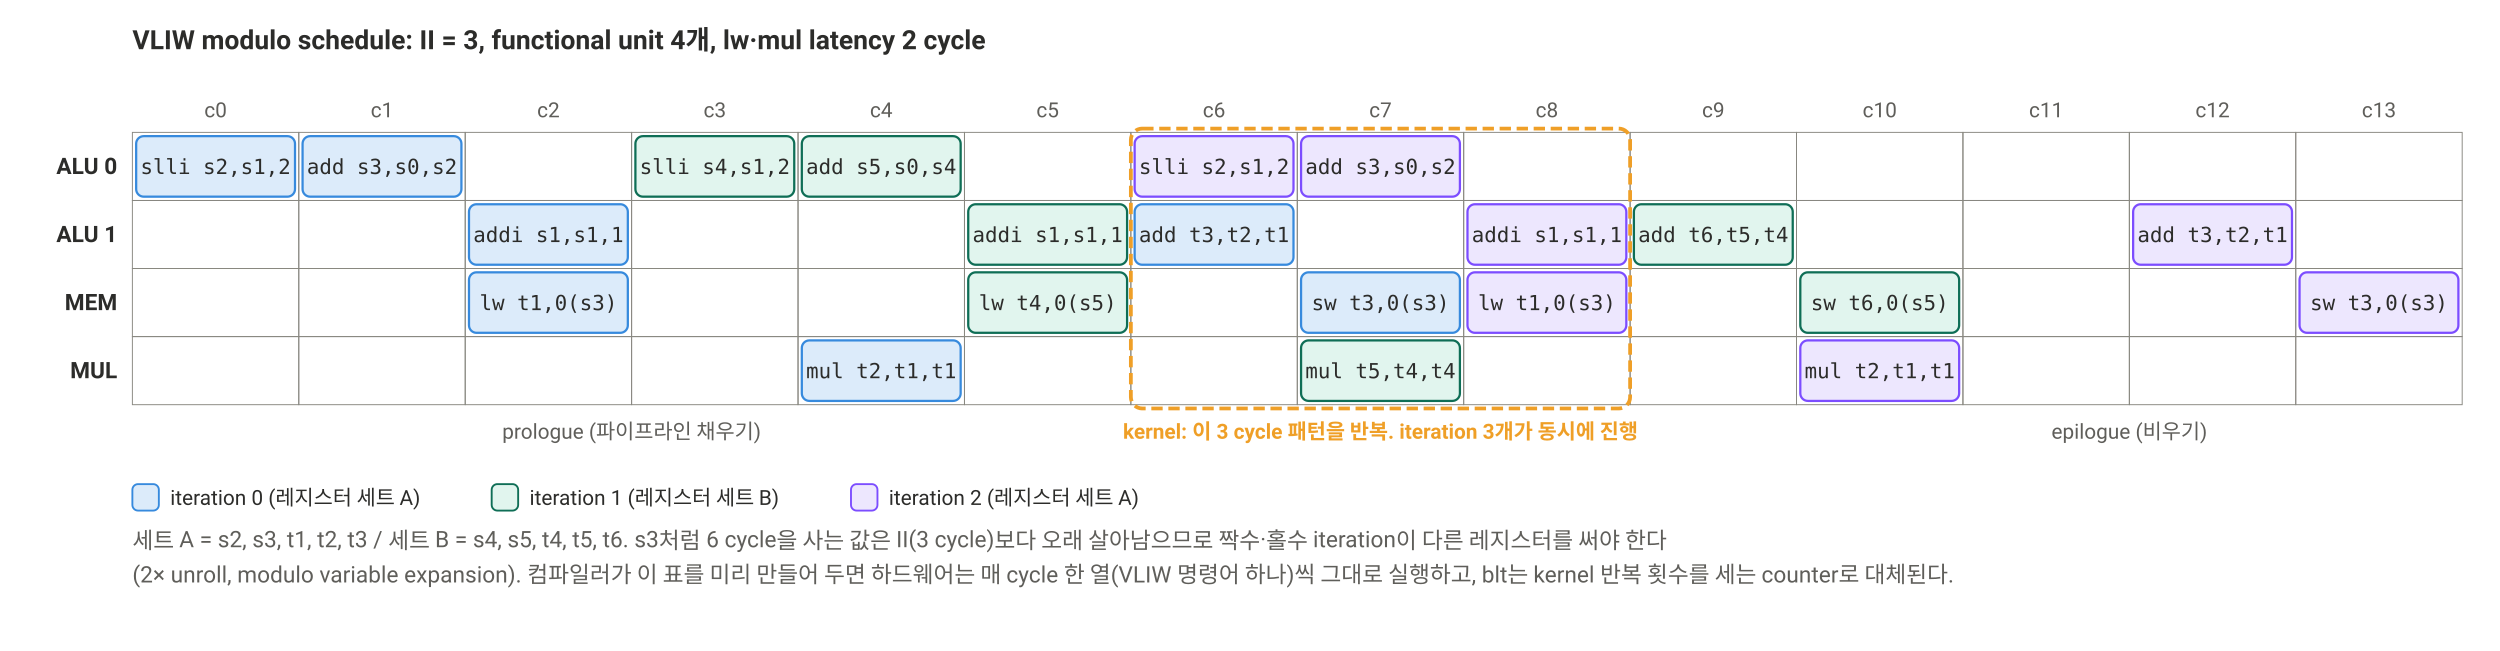
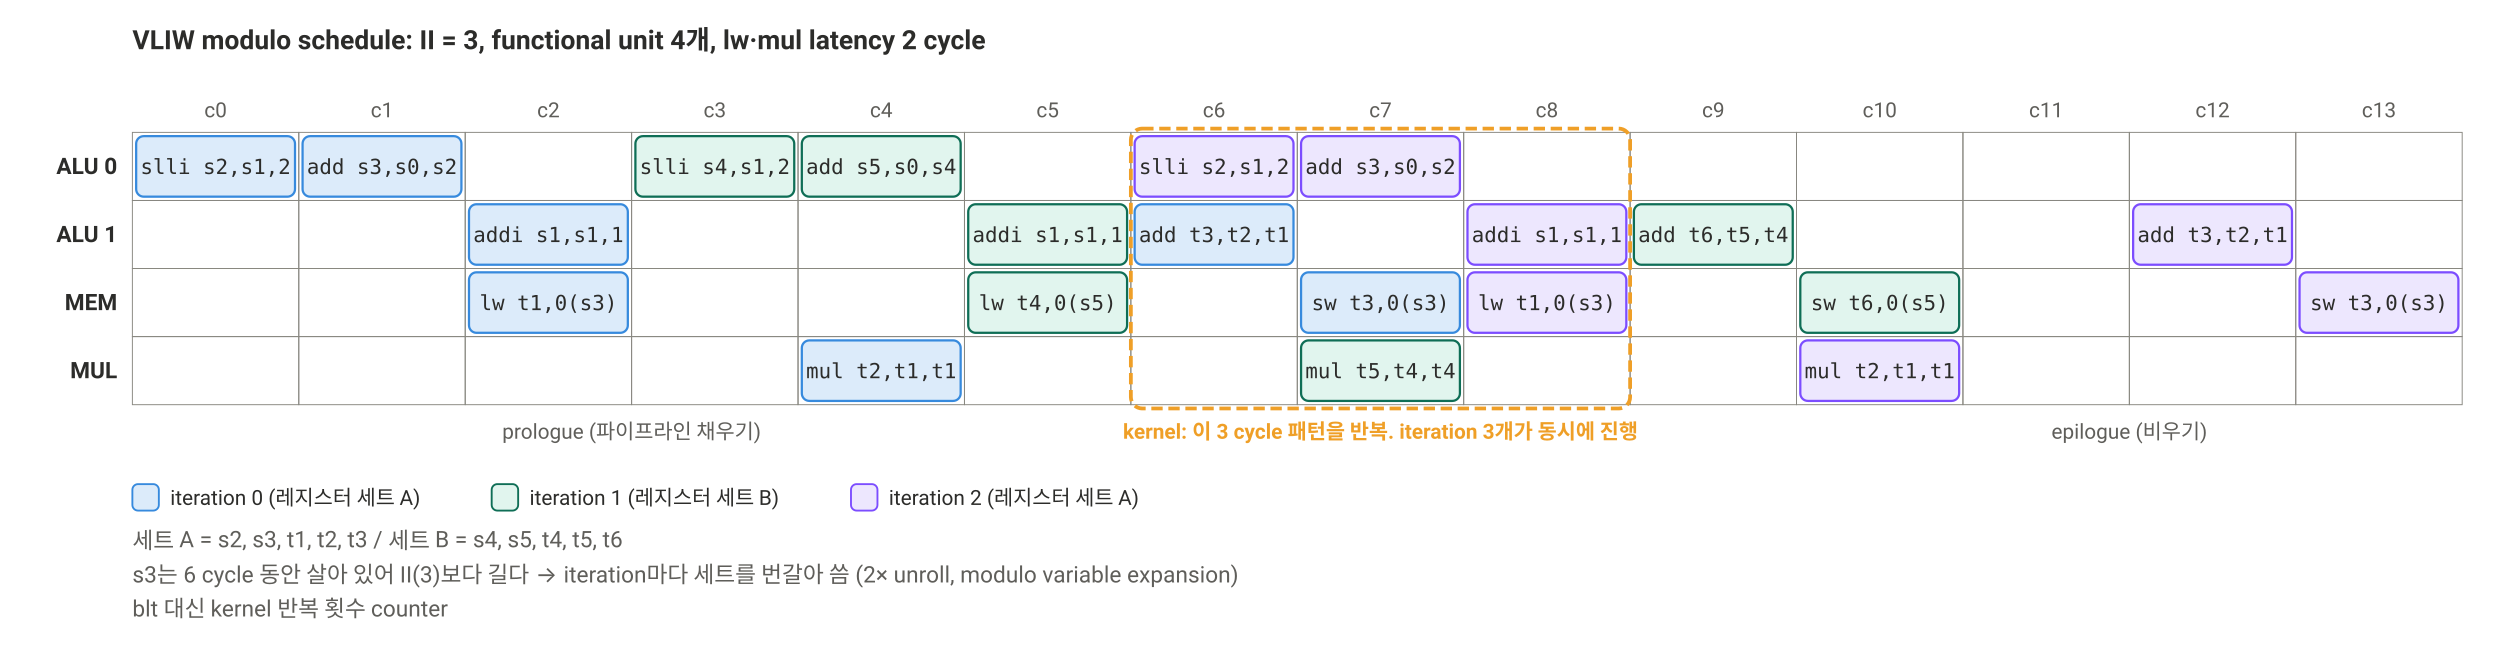
<svg xmlns="http://www.w3.org/2000/svg" viewBox="0 0 1322 344" font-family="-apple-system, 'Segoe UI', Roboto, 'Apple SD Gothic Neo', 'Malgun Gothic', sans-serif" font-size="12">
  <text x="70" y="26" font-size="14" font-weight="600" fill="#2C2C2A">VLIW modulo schedule: II = 3, functional unit 4개, lw·mul latency 2 cycle</text>
  <text x="114.0" y="62" text-anchor="middle" fill="#5F5E5A" font-size="11">c0</text>
  <text x="202.0" y="62" text-anchor="middle" fill="#5F5E5A" font-size="11">c1</text>
  <text x="290.0" y="62" text-anchor="middle" fill="#5F5E5A" font-size="11">c2</text>
  <text x="378.0" y="62" text-anchor="middle" fill="#5F5E5A" font-size="11">c3</text>
  <text x="466.0" y="62" text-anchor="middle" fill="#5F5E5A" font-size="11">c4</text>
  <text x="554.0" y="62" text-anchor="middle" fill="#5F5E5A" font-size="11">c5</text>
  <text x="642.0" y="62" text-anchor="middle" fill="#5F5E5A" font-size="11">c6</text>
  <text x="730.0" y="62" text-anchor="middle" fill="#5F5E5A" font-size="11">c7</text>
  <text x="818.0" y="62" text-anchor="middle" fill="#5F5E5A" font-size="11">c8</text>
  <text x="906.0" y="62" text-anchor="middle" fill="#5F5E5A" font-size="11">c9</text>
  <text x="994.0" y="62" text-anchor="middle" fill="#5F5E5A" font-size="11">c10</text>
  <text x="1082.0" y="62" text-anchor="middle" fill="#5F5E5A" font-size="11">c11</text>
  <text x="1170.0" y="62" text-anchor="middle" fill="#5F5E5A" font-size="11">c12</text>
  <text x="1258.0" y="62" text-anchor="middle" fill="#5F5E5A" font-size="11">c13</text>
  <text x="62" y="92.0" text-anchor="end" fill="#2C2C2A" font-weight="600">ALU 0</text>
  <rect x="70" y="70" width="88" height="36" fill="none" stroke="#888780" stroke-width="0.5" />
  <rect x="158" y="70" width="88" height="36" fill="none" stroke="#888780" stroke-width="0.5" />
  <rect x="246" y="70" width="88" height="36" fill="none" stroke="#888780" stroke-width="0.5" />
  <rect x="334" y="70" width="88" height="36" fill="none" stroke="#888780" stroke-width="0.5" />
  <rect x="422" y="70" width="88" height="36" fill="none" stroke="#888780" stroke-width="0.5" />
  <rect x="510" y="70" width="88" height="36" fill="none" stroke="#888780" stroke-width="0.5" />
  <rect x="598" y="70" width="88" height="36" fill="none" stroke="#888780" stroke-width="0.5" />
  <rect x="686" y="70" width="88" height="36" fill="none" stroke="#888780" stroke-width="0.5" />
  <rect x="774" y="70" width="88" height="36" fill="none" stroke="#888780" stroke-width="0.5" />
  <rect x="862" y="70" width="88" height="36" fill="none" stroke="#888780" stroke-width="0.5" />
  <rect x="950" y="70" width="88" height="36" fill="none" stroke="#888780" stroke-width="0.5" />
  <rect x="1038" y="70" width="88" height="36" fill="none" stroke="#888780" stroke-width="0.5" />
  <rect x="1126" y="70" width="88" height="36" fill="none" stroke="#888780" stroke-width="0.5" />
  <rect x="1214" y="70" width="88" height="36" fill="none" stroke="#888780" stroke-width="0.5" />
  <text x="62" y="128.0" text-anchor="end" fill="#2C2C2A" font-weight="600">ALU 1</text>
  <rect x="70" y="106" width="88" height="36" fill="none" stroke="#888780" stroke-width="0.5" />
  <rect x="158" y="106" width="88" height="36" fill="none" stroke="#888780" stroke-width="0.5" />
  <rect x="246" y="106" width="88" height="36" fill="none" stroke="#888780" stroke-width="0.5" />
  <rect x="334" y="106" width="88" height="36" fill="none" stroke="#888780" stroke-width="0.5" />
  <rect x="422" y="106" width="88" height="36" fill="none" stroke="#888780" stroke-width="0.5" />
  <rect x="510" y="106" width="88" height="36" fill="none" stroke="#888780" stroke-width="0.5" />
  <rect x="598" y="106" width="88" height="36" fill="none" stroke="#888780" stroke-width="0.5" />
  <rect x="686" y="106" width="88" height="36" fill="none" stroke="#888780" stroke-width="0.5" />
  <rect x="774" y="106" width="88" height="36" fill="none" stroke="#888780" stroke-width="0.5" />
  <rect x="862" y="106" width="88" height="36" fill="none" stroke="#888780" stroke-width="0.5" />
  <rect x="950" y="106" width="88" height="36" fill="none" stroke="#888780" stroke-width="0.5" />
  <rect x="1038" y="106" width="88" height="36" fill="none" stroke="#888780" stroke-width="0.5" />
  <rect x="1126" y="106" width="88" height="36" fill="none" stroke="#888780" stroke-width="0.5" />
  <rect x="1214" y="106" width="88" height="36" fill="none" stroke="#888780" stroke-width="0.5" />
  <text x="62" y="164.0" text-anchor="end" fill="#2C2C2A" font-weight="600">MEM</text>
  <rect x="70" y="142" width="88" height="36" fill="none" stroke="#888780" stroke-width="0.5" />
  <rect x="158" y="142" width="88" height="36" fill="none" stroke="#888780" stroke-width="0.5" />
  <rect x="246" y="142" width="88" height="36" fill="none" stroke="#888780" stroke-width="0.5" />
  <rect x="334" y="142" width="88" height="36" fill="none" stroke="#888780" stroke-width="0.5" />
  <rect x="422" y="142" width="88" height="36" fill="none" stroke="#888780" stroke-width="0.5" />
  <rect x="510" y="142" width="88" height="36" fill="none" stroke="#888780" stroke-width="0.5" />
  <rect x="598" y="142" width="88" height="36" fill="none" stroke="#888780" stroke-width="0.5" />
  <rect x="686" y="142" width="88" height="36" fill="none" stroke="#888780" stroke-width="0.5" />
  <rect x="774" y="142" width="88" height="36" fill="none" stroke="#888780" stroke-width="0.5" />
  <rect x="862" y="142" width="88" height="36" fill="none" stroke="#888780" stroke-width="0.5" />
  <rect x="950" y="142" width="88" height="36" fill="none" stroke="#888780" stroke-width="0.5" />
  <rect x="1038" y="142" width="88" height="36" fill="none" stroke="#888780" stroke-width="0.5" />
  <rect x="1126" y="142" width="88" height="36" fill="none" stroke="#888780" stroke-width="0.5" />
  <rect x="1214" y="142" width="88" height="36" fill="none" stroke="#888780" stroke-width="0.5" />
  <text x="62" y="200.0" text-anchor="end" fill="#2C2C2A" font-weight="600">MUL</text>
  <rect x="70" y="178" width="88" height="36" fill="none" stroke="#888780" stroke-width="0.5" />
  <rect x="158" y="178" width="88" height="36" fill="none" stroke="#888780" stroke-width="0.5" />
  <rect x="246" y="178" width="88" height="36" fill="none" stroke="#888780" stroke-width="0.5" />
  <rect x="334" y="178" width="88" height="36" fill="none" stroke="#888780" stroke-width="0.5" />
  <rect x="422" y="178" width="88" height="36" fill="none" stroke="#888780" stroke-width="0.5" />
  <rect x="510" y="178" width="88" height="36" fill="none" stroke="#888780" stroke-width="0.5" />
  <rect x="598" y="178" width="88" height="36" fill="none" stroke="#888780" stroke-width="0.5" />
  <rect x="686" y="178" width="88" height="36" fill="none" stroke="#888780" stroke-width="0.5" />
  <rect x="774" y="178" width="88" height="36" fill="none" stroke="#888780" stroke-width="0.5" />
  <rect x="862" y="178" width="88" height="36" fill="none" stroke="#888780" stroke-width="0.5" />
  <rect x="950" y="178" width="88" height="36" fill="none" stroke="#888780" stroke-width="0.5" />
  <rect x="1038" y="178" width="88" height="36" fill="none" stroke="#888780" stroke-width="0.5" />
  <rect x="1126" y="178" width="88" height="36" fill="none" stroke="#888780" stroke-width="0.5" />
  <rect x="1214" y="178" width="88" height="36" fill="none" stroke="#888780" stroke-width="0.5" />
  <rect x="72" y="72" width="84" height="32" rx="4" fill="#DCEBFA" stroke="#378ADD" stroke-width="1.2" />
  <text x="114.0" y="92.0" text-anchor="middle" font-family="ui-monospace, Menlo, Consolas, monospace" font-size="11" fill="#2C2C2A">slli s2,s1,2</text>
  <rect x="160" y="72" width="84" height="32" rx="4" fill="#DCEBFA" stroke="#378ADD" stroke-width="1.2" />
  <text x="202.0" y="92.0" text-anchor="middle" font-family="ui-monospace, Menlo, Consolas, monospace" font-size="11" fill="#2C2C2A">add s3,s0,s2</text>
  <rect x="248" y="144" width="84" height="32" rx="4" fill="#DCEBFA" stroke="#378ADD" stroke-width="1.2" />
  <text x="290.0" y="164.0" text-anchor="middle" font-family="ui-monospace, Menlo, Consolas, monospace" font-size="11" fill="#2C2C2A">lw t1,0(s3)</text>
  <rect x="248" y="108" width="84" height="32" rx="4" fill="#DCEBFA" stroke="#378ADD" stroke-width="1.2" />
  <text x="290.0" y="128.0" text-anchor="middle" font-family="ui-monospace, Menlo, Consolas, monospace" font-size="11" fill="#2C2C2A">addi s1,s1,1</text>
  <rect x="424" y="180" width="84" height="32" rx="4" fill="#DCEBFA" stroke="#378ADD" stroke-width="1.2" />
  <text x="466.0" y="200.0" text-anchor="middle" font-family="ui-monospace, Menlo, Consolas, monospace" font-size="11" fill="#2C2C2A">mul t2,t1,t1</text>
  <rect x="600" y="108" width="84" height="32" rx="4" fill="#DCEBFA" stroke="#378ADD" stroke-width="1.2" />
  <text x="642.0" y="128.0" text-anchor="middle" font-family="ui-monospace, Menlo, Consolas, monospace" font-size="11" fill="#2C2C2A">add t3,t2,t1</text>
  <rect x="688" y="144" width="84" height="32" rx="4" fill="#DCEBFA" stroke="#378ADD" stroke-width="1.2" />
  <text x="730.0" y="164.0" text-anchor="middle" font-family="ui-monospace, Menlo, Consolas, monospace" font-size="11" fill="#2C2C2A">sw t3,0(s3)</text>
  <rect x="336" y="72" width="84" height="32" rx="4" fill="#E1F5EE" stroke="#0F6E56" stroke-width="1.2" />
  <text x="378.0" y="92.0" text-anchor="middle" font-family="ui-monospace, Menlo, Consolas, monospace" font-size="11" fill="#2C2C2A">slli s4,s1,2</text>
  <rect x="424" y="72" width="84" height="32" rx="4" fill="#E1F5EE" stroke="#0F6E56" stroke-width="1.2" />
  <text x="466.0" y="92.0" text-anchor="middle" font-family="ui-monospace, Menlo, Consolas, monospace" font-size="11" fill="#2C2C2A">add s5,s0,s4</text>
  <rect x="512" y="144" width="84" height="32" rx="4" fill="#E1F5EE" stroke="#0F6E56" stroke-width="1.2" />
  <text x="554.0" y="164.0" text-anchor="middle" font-family="ui-monospace, Menlo, Consolas, monospace" font-size="11" fill="#2C2C2A">lw t4,0(s5)</text>
  <rect x="512" y="108" width="84" height="32" rx="4" fill="#E1F5EE" stroke="#0F6E56" stroke-width="1.2" />
  <text x="554.0" y="128.0" text-anchor="middle" font-family="ui-monospace, Menlo, Consolas, monospace" font-size="11" fill="#2C2C2A">addi s1,s1,1</text>
  <rect x="688" y="180" width="84" height="32" rx="4" fill="#E1F5EE" stroke="#0F6E56" stroke-width="1.2" />
  <text x="730.0" y="200.0" text-anchor="middle" font-family="ui-monospace, Menlo, Consolas, monospace" font-size="11" fill="#2C2C2A">mul t5,t4,t4</text>
  <rect x="864" y="108" width="84" height="32" rx="4" fill="#E1F5EE" stroke="#0F6E56" stroke-width="1.2" />
  <text x="906.0" y="128.0" text-anchor="middle" font-family="ui-monospace, Menlo, Consolas, monospace" font-size="11" fill="#2C2C2A">add t6,t5,t4</text>
  <rect x="952" y="144" width="84" height="32" rx="4" fill="#E1F5EE" stroke="#0F6E56" stroke-width="1.2" />
  <text x="994.0" y="164.0" text-anchor="middle" font-family="ui-monospace, Menlo, Consolas, monospace" font-size="11" fill="#2C2C2A">sw t6,0(s5)</text>
  <rect x="600" y="72" width="84" height="32" rx="4" fill="#EDE7FE" stroke="#7C4DFF" stroke-width="1.2" />
  <text x="642.0" y="92.0" text-anchor="middle" font-family="ui-monospace, Menlo, Consolas, monospace" font-size="11" fill="#2C2C2A">slli s2,s1,2</text>
  <rect x="688" y="72" width="84" height="32" rx="4" fill="#EDE7FE" stroke="#7C4DFF" stroke-width="1.2" />
  <text x="730.0" y="92.0" text-anchor="middle" font-family="ui-monospace, Menlo, Consolas, monospace" font-size="11" fill="#2C2C2A">add s3,s0,s2</text>
  <rect x="776" y="144" width="84" height="32" rx="4" fill="#EDE7FE" stroke="#7C4DFF" stroke-width="1.2" />
  <text x="818.0" y="164.0" text-anchor="middle" font-family="ui-monospace, Menlo, Consolas, monospace" font-size="11" fill="#2C2C2A">lw t1,0(s3)</text>
  <rect x="776" y="108" width="84" height="32" rx="4" fill="#EDE7FE" stroke="#7C4DFF" stroke-width="1.2" />
  <text x="818.0" y="128.0" text-anchor="middle" font-family="ui-monospace, Menlo, Consolas, monospace" font-size="11" fill="#2C2C2A">addi s1,s1,1</text>
  <rect x="952" y="180" width="84" height="32" rx="4" fill="#EDE7FE" stroke="#7C4DFF" stroke-width="1.2" />
  <text x="994.0" y="200.0" text-anchor="middle" font-family="ui-monospace, Menlo, Consolas, monospace" font-size="11" fill="#2C2C2A">mul t2,t1,t1</text>
  <rect x="1128" y="108" width="84" height="32" rx="4" fill="#EDE7FE" stroke="#7C4DFF" stroke-width="1.2" />
  <text x="1170.0" y="128.0" text-anchor="middle" font-family="ui-monospace, Menlo, Consolas, monospace" font-size="11" fill="#2C2C2A">add t3,t2,t1</text>
  <rect x="1216" y="144" width="84" height="32" rx="4" fill="#EDE7FE" stroke="#7C4DFF" stroke-width="1.2" />
  <text x="1258.0" y="164.0" text-anchor="middle" font-family="ui-monospace, Menlo, Consolas, monospace" font-size="11" fill="#2C2C2A">sw t3,0(s3)</text>
  <rect x="598" y="68" width="264" height="148" rx="6" fill="none" stroke="#EF9F27" stroke-width="2" stroke-dasharray="6 3" />
  <text x="730.0" y="232" text-anchor="middle" fill="#EF9F27" font-size="11" font-weight="600">kernel: 이 3 cycle 패턴을 반복. iteration 3개가 동시에 진행</text>
  <text x="334" y="232" text-anchor="middle" fill="#5F5E5A" font-size="11">prologue (파이프라인 채우기)</text>
  <text x="1126" y="232" text-anchor="middle" fill="#5F5E5A" font-size="11">epilogue (비우기)</text>
  <rect x="70" y="256" width="14" height="14" rx="3" fill="#DCEBFA" stroke="#378ADD" />
  <text x="90" y="267" fill="#2C2C2A" font-size="11">iteration 0 (레지스터 세트 A)</text>
  <rect x="260" y="256" width="14" height="14" rx="3" fill="#E1F5EE" stroke="#0F6E56" />
  <text x="280" y="267" fill="#2C2C2A" font-size="11">iteration 1 (레지스터 세트 B)</text>
  <rect x="450" y="256" width="14" height="14" rx="3" fill="#EDE7FE" stroke="#7C4DFF" />
  <text x="470" y="267" fill="#2C2C2A" font-size="11">iteration 2 (레지스터 세트 A)</text>
-   <text x="70" y="290" fill="#5F5E5A" font-size="12">세트 A = s2, s3, t1, t2, t3 / 세트 B = s4, s5, t4, t5, t6. s3처럼 6 cycle을 사는 값은 II(3 cycle)보다 오래 살아남으므로 짝수·홀수 iteration이 다른 레지스터를 써야 한다</text>
-   <text x="70" y="308" fill="#5F5E5A" font-size="12">(2× unroll, modulo variable expansion). 컴파일러가 이 표를 미리 만들어 두면 하드웨어는 매 cycle 한 열(VLIW 명령어 하나)씩 그대로 실행하고, blt는 kernel 반복 횟수를 세는 counter로 대체된다.</text>
+   <text x="70" y="290" fill="#5F5E5A" font-size="12">세트 A = s2, s3, t1, t2, t3 / 세트 B = s4, s5, t4, t5, t6</text>
+   <text x="70" y="308" fill="#5F5E5A" font-size="12">s3는 6 cycle 동안 살아 있어 II(3)보다 길다 → iteration마다 세트를 번갈아 씀 (2× unroll, modulo variable expansion)</text>
+   <text x="70" y="326" fill="#5F5E5A" font-size="12">blt 대신 kernel 반복 횟수 counter</text>
</svg>
